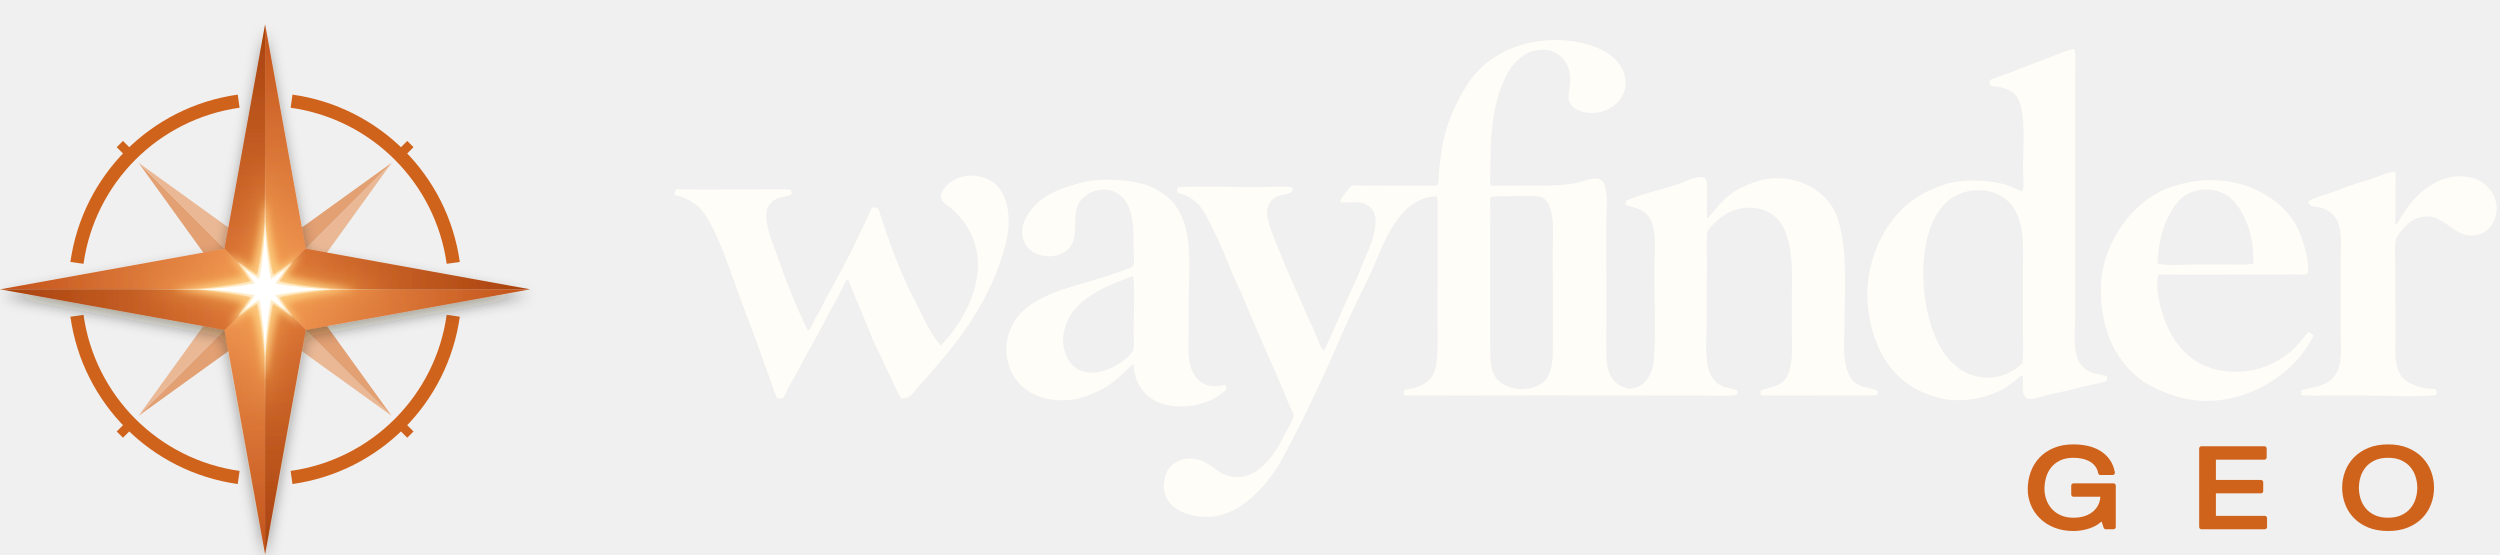
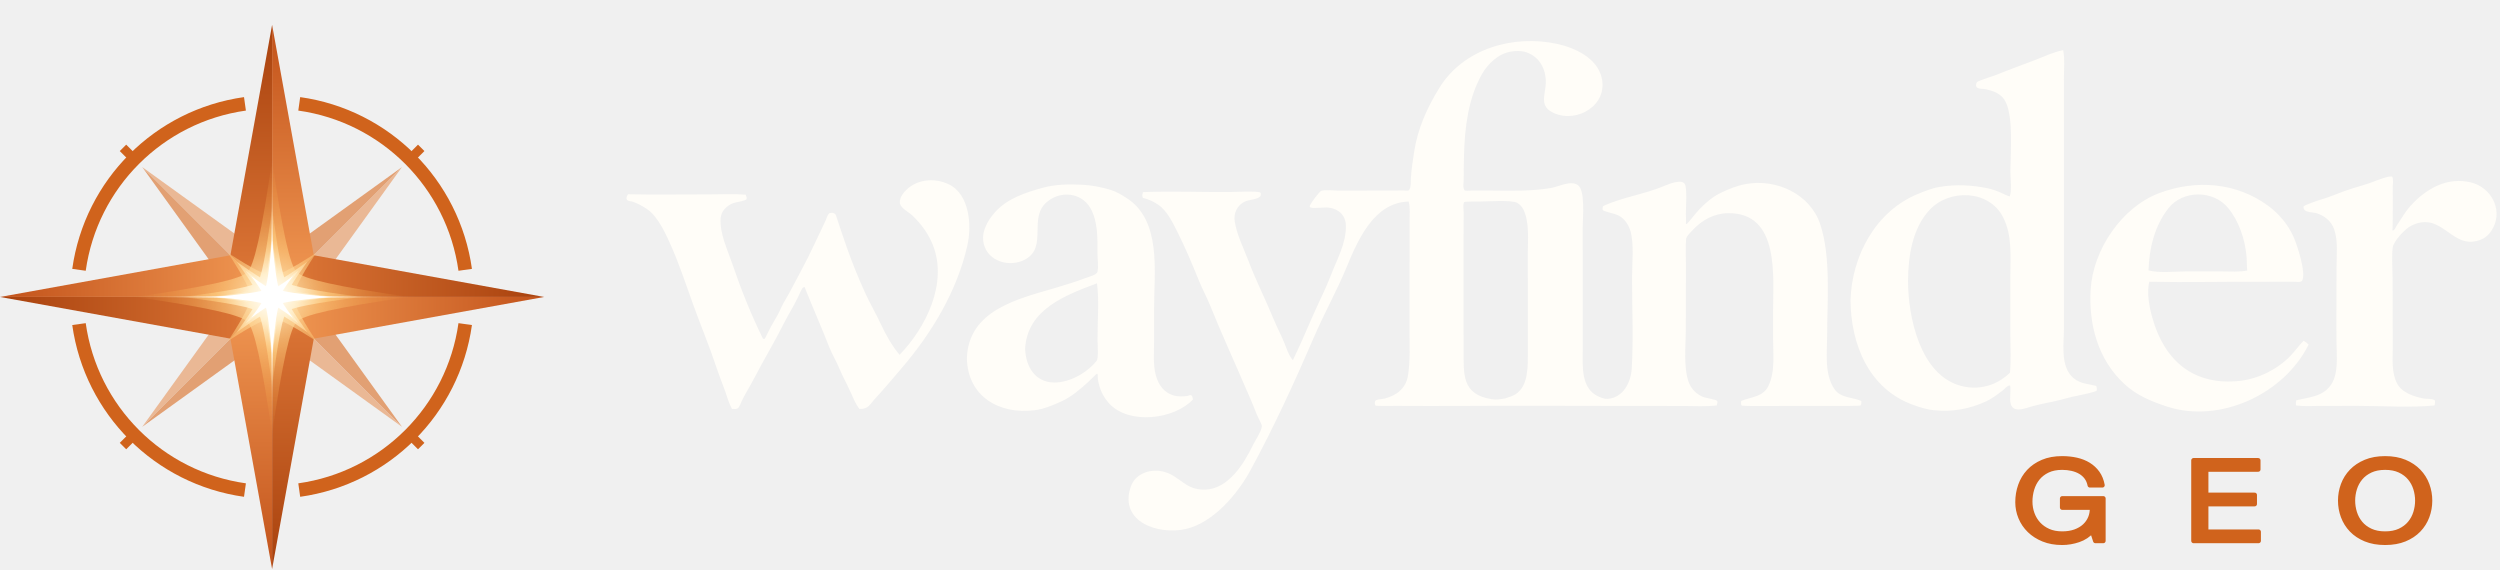
- <svg xmlns="http://www.w3.org/2000/svg" viewBox="0 0 1556.00 345.05" width="1556.0" height="345.1" role="img" aria-label="WayfinderGEO">
+ <svg xmlns="http://www.w3.org/2000/svg" viewBox="0 0 1516.00 345.05" width="1516.0" height="345.1" role="img" aria-label="WayfinderGEO">
  <g transform="translate(0 15.05) scale(0.6875) translate(-16 -16)">
    <defs>
      <linearGradient id="wfmL0" gradientUnits="userSpaceOnUse" x1="256" y1="256" x2="256" y2="16">
        <stop offset="0" stop-color="#F29A55" />
        <stop offset="1" stop-color="#C2521A" />
      </linearGradient>
      <linearGradient id="wfmD0" gradientUnits="userSpaceOnUse" x1="256" y1="256" x2="256" y2="16">
        <stop offset="0" stop-color="#E07A3A" />
        <stop offset="1" stop-color="#A8410D" />
      </linearGradient>
      <linearGradient id="wfmL90" gradientUnits="userSpaceOnUse" x1="256" y1="256" x2="496" y2="256">
        <stop offset="0" stop-color="#F29A55" />
        <stop offset="1" stop-color="#C2521A" />
      </linearGradient>
      <linearGradient id="wfmD90" gradientUnits="userSpaceOnUse" x1="256" y1="256" x2="496" y2="256">
        <stop offset="0" stop-color="#E07A3A" />
        <stop offset="1" stop-color="#A8410D" />
      </linearGradient>
      <linearGradient id="wfmL180" gradientUnits="userSpaceOnUse" x1="256" y1="256" x2="256" y2="496">
        <stop offset="0" stop-color="#F29A55" />
        <stop offset="1" stop-color="#C2521A" />
      </linearGradient>
      <linearGradient id="wfmD180" gradientUnits="userSpaceOnUse" x1="256" y1="256" x2="256" y2="496">
        <stop offset="0" stop-color="#E07A3A" />
        <stop offset="1" stop-color="#A8410D" />
      </linearGradient>
      <linearGradient id="wfmL270" gradientUnits="userSpaceOnUse" x1="256" y1="256" x2="16" y2="256">
        <stop offset="0" stop-color="#F29A55" />
        <stop offset="1" stop-color="#C2521A" />
      </linearGradient>
      <linearGradient id="wfmD270" gradientUnits="userSpaceOnUse" x1="256" y1="256" x2="16" y2="256">
        <stop offset="0" stop-color="#E07A3A" />
        <stop offset="1" stop-color="#A8410D" />
      </linearGradient>
-       <filter id="wfPol" filterUnits="userSpaceOnUse" x="-40" y="-40" width="592" height="592">
-         <feGaussianBlur in="SourceAlpha" stdDeviation="3.5" result="b" />
-         <feSpecularLighting in="b" surfaceScale="5" specularConstant=".9" specularExponent="32" lighting-color="#FFEBD6" result="s">
-           <feDistantLight azimuth="235" elevation="48" />
-         </feSpecularLighting>
-         <feComposite in="s" in2="SourceAlpha" operator="in" result="s2" />
-         <feComposite in="SourceGraphic" in2="s2" operator="arithmetic" k2="1" k3=".45" result="lit" />
-         <feDropShadow in="lit" dx="0" dy="6" stdDeviation="6" flood-color="#1C1408" flood-opacity=".35" />
-       </filter>
    </defs>
    <path fill="none" stroke="#D0631C" stroke-width="12" d="M279.94,85.67 A172,172 0 0 1 426.33,232.06 M426.33,279.94 A172,172 0 0 1 279.94,426.33 M232.06,426.33 A172,172 0 0 1 85.67,279.94 M85.67,232.06 A172,172 0 0 1 232.06,85.67" />
    <line stroke="#D0631C" stroke-width="8" x1="377.62" y1="134.38" x2="387.52" y2="124.48" />
    <line stroke="#D0631C" stroke-width="8" x1="377.62" y1="377.62" x2="387.52" y2="387.52" />
    <line stroke="#D0631C" stroke-width="8" x1="134.38" y1="377.62" x2="124.48" y2="387.52" />
    <line stroke="#D0631C" stroke-width="8" x1="134.38" y1="134.38" x2="124.48" y2="124.48" />
    <polygon fill="#EAB895" points="370.55,141.45 256,256 288,256" />
    <polygon fill="#E2A073" points="370.55,141.45 256,256 256,224" />
    <polygon fill="#EAB895" points="370.55,370.55 256,256 256,288" />
    <polygon fill="#E2A073" points="370.55,370.55 256,256 288,256" />
    <polygon fill="#EAB895" points="141.45,370.55 256,256 224,256" />
    <polygon fill="#E2A073" points="141.45,370.55 256,256 256,288" />
    <polygon fill="#EAB895" points="141.45,141.45 256,256 256,224" />
    <polygon fill="#E2A073" points="141.45,141.45 256,256 224,256" />
-     <g filter="url(#wfPol)">
+     <g>
      <polygon fill="url(#wfmL0)" points="256,16 256,256 292.77,219.23" />
      <polygon fill="url(#wfmD0)" points="256,16 256,256 219.23,219.23" />
      <polygon fill="url(#wfmL90)" points="496,256 256,256 292.77,292.77" />
      <polygon fill="url(#wfmD90)" points="496,256 256,256 292.77,219.23" />
      <polygon fill="url(#wfmL180)" points="256,496 256,256 219.23,292.77" />
      <polygon fill="url(#wfmD180)" points="256,496 256,256 292.77,292.77" />
      <polygon fill="url(#wfmL270)" points="16,256 256,256 219.23,219.23" />
      <polygon fill="url(#wfmD270)" points="16,256 256,256 219.23,292.77" />
    </g>
    <defs>
-       <filter id="sBb1" x="-50%" y="-50%" width="200%" height="200%">
-         <feGaussianBlur stdDeviation="9" />
-       </filter>
-       <filter id="sBb2" x="-50%" y="-50%" width="200%" height="200%">
-         <feGaussianBlur stdDeviation="3.5" />
-       </filter>
-       <filter id="sBb3" x="-50%" y="-50%" width="200%" height="200%">
-         <feGaussianBlur stdDeviation="1" />
-       </filter>
-       <linearGradient id="sBr" gradientUnits="userSpaceOnUse" x1="0" y1="0" x2="130" y2="0">
+       <radialGradient id="scg1" gradientUnits="userSpaceOnUse" cx="0" cy="0" r="121">
+         <stop offset="0" stop-color="#FFF0CF" stop-opacity="0.85" />
+         <stop offset="0.35" stop-color="#FDCB7E" stop-opacity="0.6" />
+         <stop offset="0.75" stop-color="#F3A64E" stop-opacity="0.25" />
+         <stop offset="1" stop-color="#F3A64E" stop-opacity="0" />
+       </radialGradient>
+       <radialGradient id="scg2" gradientUnits="userSpaceOnUse" cx="0" cy="0" r="82.5">
+         <stop offset="0" stop-color="#FFFFFF" stop-opacity="1" />
+         <stop offset="0.25" stop-color="#FFF0CF" stop-opacity="1" />
+         <stop offset="0.6" stop-color="#FDCB7E" stop-opacity="0.7" />
+         <stop offset="1" stop-color="#FDCB7E" stop-opacity="0" />
+       </radialGradient>
+       <radialGradient id="scg3" gradientUnits="userSpaceOnUse" cx="0" cy="0" r="60.5">
+         <stop offset="0" stop-color="#FFFFFF" stop-opacity="1" />
+         <stop offset="0.35" stop-color="#FFF0CF" stop-opacity="0.95" />
+         <stop offset="1" stop-color="#FFF0CF" stop-opacity="0" />
+       </radialGradient>
+       <radialGradient id="scg5" gradientUnits="userSpaceOnUse" cx="256" cy="256" r="40">
+         <stop offset="0" stop-color="#FFF0CF" stop-opacity="0.7" />
+         <stop offset="0.5" stop-color="#FDCB7E" stop-opacity="0.25" />
+         <stop offset="1" stop-color="#F3A64E" stop-opacity="0" />
+       </radialGradient>
+       <radialGradient id="scg4" gradientUnits="userSpaceOnUse" cx="256" cy="256" r="12">
+         <stop offset="0" stop-color="#FFFFFF" stop-opacity="1" />
+         <stop offset="0.6" stop-color="#FFFFFF" stop-opacity="0.9" />
+         <stop offset="1" stop-color="#FFFFFF" stop-opacity="0" />
+       </radialGradient>
+       <linearGradient id="scr" gradientUnits="userSpaceOnUse" x1="0" y1="0" x2="130" y2="0">
        <stop offset="0" stop-color="#FFFFFF" />
        <stop offset=".3" stop-color="#FFFDF8" stop-opacity=".85" />
        <stop offset=".7" stop-color="#FFF0CF" stop-opacity=".3" />
        <stop offset="1" stop-color="#FFF0CF" stop-opacity="0" />
      </linearGradient>
    </defs>
-     <g fill="#F3A64E" opacity=".5" filter="url(#sBb1)">
-       <path transform="translate(256 256) rotate(0)" d="M0 -115.5 Q13.2 -27.06 22 -22 Q27.06 -13.2 115.5 0 Q27.06 13.2 22 22 Q13.2 27.06 0 115.5 Q-13.2 27.06 -22 22 Q-27.06 13.2 -115.5 0 Q-27.06 -13.2 -22 -22 Q-13.2 -27.06 0 -115.5Z" />
-     </g>
-     <g fill="#FDCB7E" opacity=".9" filter="url(#sBb2)">
-       <path transform="translate(256 256) rotate(0)" d="M0 -82.5 Q9 -18.9 15 -15 Q18.9 -9 82.5 0 Q18.9 9 15 15 Q9 18.9 0 82.5 Q-9 18.9 -15 15 Q-18.9 9 -82.5 0 Q-18.9 -9 -15 -15 Q-9 -18.9 0 -82.5Z" />
-       <path transform="translate(256 256) rotate(45)" d="M0 -46.2 Q6 -11.544 10 -10 Q11.544 -6 46.2 0 Q11.544 6 10 10 Q6 11.544 0 46.2 Q-6 11.544 -10 10 Q-11.544 6 -46.2 0 Q-11.544 -6 -10 -10 Q-6 -11.544 0 -46.2Z" />
-     </g>
-     <g fill="#FFF0CF" opacity=".95" filter="url(#sBb3)">
-       <path transform="translate(256 256) rotate(0)" d="M0 -60.5 Q5.4 -12.66 9 -9 Q12.66 -5.4 60.5 0 Q12.66 5.4 9 9 Q5.4 12.66 0 60.5 Q-5.4 12.66 -9 9 Q-12.66 5.4 -60.5 0 Q-12.66 -5.4 -9 -9 Q-5.4 -12.66 0 -60.5Z" />
-       <path transform="translate(256 256) rotate(45)" d="M0 -35.2 Q4.2 -8.424 7 -7 Q8.424 -4.2 35.2 0 Q8.424 4.2 7 7 Q4.2 8.424 0 35.2 Q-4.2 8.424 -7 7 Q-8.424 4.2 -35.2 0 Q-8.424 -4.2 -7 -7 Q-4.2 -8.424 0 -35.2Z" />
-     </g>
-     <path transform="translate(256 256) rotate(0)" d="M0 -1.8 Q28.6 -0.504 130 0 Q28.6 0.504 0 1.8Z" fill="url(#sBr)" />
-     <path transform="translate(256 256) rotate(90)" d="M0 -1.8 Q28.6 -0.504 130 0 Q28.6 0.504 0 1.8Z" fill="url(#sBr)" />
-     <path transform="translate(256 256) rotate(180)" d="M0 -1.8 Q28.6 -0.504 130 0 Q28.6 0.504 0 1.8Z" fill="url(#sBr)" />
-     <path transform="translate(256 256) rotate(270)" d="M0 -1.8 Q28.6 -0.504 130 0 Q28.6 0.504 0 1.8Z" fill="url(#sBr)" />
+     <circle cx="256" cy="256" r="40" fill="url(#scg5)" />
+     <path transform="translate(256 256) rotate(0)" d="M0 -121 Q13.2 -27.72 22 -22 Q27.72 -13.2 121 0 Q27.72 13.2 22 22 Q13.2 27.72 0 121 Q-13.2 27.72 -22 22 Q-27.72 13.2 -121 0 Q-27.72 -13.2 -22 -22 Q-13.2 -27.72 0 -121Z" fill="url(#scg1)" />
+     <path transform="translate(256 256) rotate(45)" d="M0 -55 Q8.4 -15 14 -14 Q15 -8.4 55 0 Q15 8.4 14 14 Q8.4 15 0 55 Q-8.4 15 -14 14 Q-15 8.4 -55 0 Q-15 -8.4 -14 -14 Q-8.4 -15 0 -55Z" fill="url(#scg1)" />
+     <path transform="translate(256 256) rotate(0)" d="M0 -79.2 Q7.8 -17.304 13 -13 Q17.304 -7.8 79.2 0 Q17.304 7.8 13 13 Q7.8 17.304 0 79.2 Q-7.8 17.304 -13 13 Q-17.304 7.8 -79.2 0 Q-17.304 -7.8 -13 -13 Q-7.8 -17.304 0 -79.2Z" fill="url(#scg2)" />
+     <path transform="translate(256 256) rotate(45)" d="M0 -44 Q5.4 -10.68 9 -9 Q10.68 -5.4 44 0 Q10.68 5.4 9 9 Q5.4 10.68 0 44 Q-5.4 10.68 -9 9 Q-10.68 5.4 -44 0 Q-10.68 -5.4 -9 -9 Q-5.4 -10.68 0 -44Z" fill="url(#scg2)" />
+     <path transform="translate(256 256) rotate(0)" d="M0 -55 Q4.8 -11.4 8 -8 Q11.4 -4.8 55 0 Q11.4 4.8 8 8 Q4.8 11.4 0 55 Q-4.8 11.4 -8 8 Q-11.4 4.8 -55 0 Q-11.4 -4.8 -8 -8 Q-4.8 -11.4 0 -55Z" fill="url(#scg3)" />
+     <path transform="translate(256 256) rotate(45)" d="M0 -33 Q3.6 -7.56 6 -6 Q7.56 -3.6 33 0 Q7.56 3.6 6 6 Q3.6 7.56 0 33 Q-3.6 7.56 -6 6 Q-7.56 3.6 -33 0 Q-7.56 -3.6 -6 -6 Q-3.6 -7.56 0 -33Z" fill="url(#scg3)" />
+     <path transform="translate(256 256) rotate(0)" d="M0 -1.8 Q28.6 -0.504 130 0 Q28.6 0.504 0 1.8Z" fill="url(#scr)" />
+     <path transform="translate(256 256) rotate(90)" d="M0 -1.8 Q28.6 -0.504 130 0 Q28.6 0.504 0 1.8Z" fill="url(#scr)" />
+     <path transform="translate(256 256) rotate(180)" d="M0 -1.8 Q28.6 -0.504 130 0 Q28.6 0.504 0 1.8Z" fill="url(#scr)" />
+     <path transform="translate(256 256) rotate(270)" d="M0 -1.8 Q28.6 -0.504 130 0 Q28.6 0.504 0 1.8Z" fill="url(#scr)" />
    <g fill="#FFFFFF">
      <path transform="translate(256 256) rotate(0)" d="M0 -50 Q3.9 -9.9 6.5 -6.5 Q9.9 -3.9 50 0 Q9.9 3.9 6.5 6.5 Q3.9 9.9 0 50 Q-3.9 9.9 -6.5 6.5 Q-9.9 3.9 -50 0 Q-9.9 -3.9 -6.5 -6.5 Q-3.9 -9.9 0 -50Z" />
      <path transform="translate(256 256) rotate(45)" d="M0 -26 Q3 -6.12 5 -5 Q6.12 -3 26 0 Q6.12 3 5 5 Q3 6.12 0 26 Q-3 6.12 -5 5 Q-6.12 3 -26 0 Q-6.12 -3 -5 -5 Q-3 -6.12 0 -26Z" />
    </g>
-     <circle cx="256" cy="256" r="7" fill="#FFFFFF" filter="url(#sBb3)" />
+     <circle cx="256" cy="256" r="12" fill="url(#scg4)" />
  </g>
-   <g transform="translate(420 0)">
+   <g transform="translate(380 0)">
    <path fill="#FFFDF8" fill-rule="evenodd" transform="translate(0 24.8) scale(0.9)" d="M526.895,108.209C528.027,112.272 527.491,117.156 527.515,121.594C527.561,130.260 527.531,138.928 527.516,147.594C527.490,163.261 527.493,178.927 527.469,194.594C527.453,204.887 528.094,215.413 526.412,225.594C524.992,234.189 518.830,238.777 510.895,240.912C509.045,241.410 506.652,241.284 504.895,242.068C503.873,242.525 504.015,244.758 504.416,245.594C504.687,246.159 516.161,245.884 517.895,245.888C531.560,245.915 545.229,246.025 558.895,245.938C597.889,245.692 636.897,245.901 675.895,245.938C687.895,245.950 699.894,245.899 711.895,245.953C719.343,245.987 727.197,246.435 734.493,245.594C734.572,244.750 735.287,243.493 734.773,242.594C734.232,241.649 727.397,240.590 725.895,240.077C721.089,238.436 717.107,234.379 715.467,229.594C712.001,219.481 713.607,205.256 713.647,194.594C713.701,180.261 713.630,165.927 713.735,151.594C713.779,145.626 713.353,139.548 713.814,133.594C713.974,131.521 716.811,129.039 718.130,127.594C724.317,120.816 732.530,116.239 741.895,116.059C777.168,115.380 772.425,158.975 772.425,182.594C772.425,188.261 772.436,193.927 772.420,199.594C772.390,210.295 774.102,222.731 769.226,232.594C765.552,240.024 757.383,239.858 750.912,242.594C750.904,243.416 750.636,244.844 751.179,245.594C751.548,246.103 764.210,245.961 765.895,245.964C782.228,245.992 798.562,245.858 814.895,245.918C816.678,245.925 831.084,246.000 831.384,245.594C832.026,244.728 831.880,243.606 831.926,242.594C826.054,240.002 817.943,240.686 813.793,234.594C806.853,224.406 808.865,210.345 808.865,198.594C808.865,175.162 811.522,145.679 804.232,123.594C797.434,103.001 774.411,92.594 753.895,96.452C747.805,97.597 742.423,99.822 736.895,102.499C730.166,105.757 723.872,111.863 719.178,117.594C718.461,118.469 714.495,123.675 713.895,123.427C713.478,123.256 713.788,121.726 713.791,121.594C713.828,119.939 713.705,118.253 713.687,116.594C713.644,112.492 714.584,99.612 713.086,96.594C711.182,92.757 702.243,96.346 699.346,97.594C686.301,103.215 670.688,105.301 657.895,111.291C657.803,112.065 657.131,113.298 657.895,114.111C658.605,114.866 665.982,116.475 667.895,117.399C672.072,119.417 674.793,123.299 676.197,127.594C678.949,136.013 677.409,150.484 677.409,159.594C677.409,179.846 678.405,200.377 677.219,220.594C676.667,230.007 671.538,240.400 660.895,241.173C658.915,241.317 656.629,240.370 654.869,239.594C642.971,234.350 644.129,219.422 644.177,208.594C644.299,180.928 644.091,153.260 644.154,125.594C644.168,119.345 646.068,100.678 640.895,97.126C635.984,93.754 628.101,98.176 622.895,99.069C609.370,101.388 595.587,100.902 581.895,100.801C577.561,100.769 573.228,100.810 568.895,100.807C568.094,100.807 565.032,101.214 564.534,100.594C563.265,99.019 563.948,95.559 563.962,93.594C564.001,87.925 564.050,82.261 564.205,76.594C564.710,58.138 567.062,38.835 576.149,22.594C580.229,15.302 587.417,8.537 595.895,7.169C598.676,6.720 602.148,6.527 604.895,7.259C614.737,9.879 619.657,18.717 619.299,28.594C619.017,36.382 614.501,44.123 624.895,48.662C640.772,55.597 661.402,43.011 656.910,24.594C653.687,11.375 638.939,4.617 626.895,1.992C597.656,-4.381 564.049,5.018 547.592,31.594C539.428,44.777 532.988,59.078 530.612,74.594C529.700,80.550 528.765,86.576 528.392,92.594C528.249,94.900 528.600,98.741 527.089,100.594C526.697,101.075 523.567,100.718 522.895,100.736C518.895,100.841 514.895,100.802 510.895,100.789C500.561,100.756 490.228,100.827 479.895,100.858C477.359,100.866 469.846,100.060 467.895,101.084C466.450,101.843 461.186,108.977 460.493,110.594C460.199,111.279 459.956,111.905 460.895,112.249C462.974,113.012 470.068,111.961 472.895,112.286C479.707,113.068 484.526,117.499 484.622,124.594C484.783,136.444 478.721,146.910 474.623,157.594C470.829,167.487 465.907,176.905 461.711,186.594C457.573,196.150 453.398,205.759 448.895,215.094C446.223,212.143 444.705,207.381 443.191,203.594C441.023,198.174 438.190,193.017 435.976,187.594C430.628,174.497 424.151,161.848 419.127,148.594C415.760,139.712 411.264,131.082 409.703,121.594C408.767,115.908 411.576,110.388 416.895,108.062C419.594,106.882 427.338,106.693 427.226,103.594C427.209,103.109 427.383,102.496 426.895,102.154C425.177,100.951 409.110,101.779 405.895,101.802C386.590,101.936 367.181,101.080 347.895,101.875C347.623,103.263 347.056,104.086 347.783,105.594C347.955,105.952 348.512,105.919 348.895,106.023C352.121,106.907 355.098,108.330 357.895,110.164C364.071,114.214 367.854,122.276 371.046,128.594C376.446,139.283 381.146,150.515 385.619,161.594C387.939,167.341 390.986,172.847 393.295,178.594C400.465,196.445 408.536,213.918 416.114,231.594C418.960,238.231 421.987,244.849 424.518,251.594C425.195,253.398 427.974,257.982 427.974,259.594C427.974,262.570 423.266,269.645 421.841,272.594C415.851,284.997 405.348,301.842 389.895,302.310C376.506,302.716 373.381,293.853 362.895,290.541C353.978,287.724 342.770,290.915 339.569,300.594C331.715,324.344 358.628,333.040 376.895,328.809C395.163,324.577 411.495,305.467 420.131,289.594C436.172,260.111 450.228,229.422 463.527,198.594C470.159,183.222 478.676,167.999 485.023,152.594C492.633,134.125 503.560,108.811 526.895,108.209Z M824.607,174.594C824.786,204.438 836.998,234.528 866.895,245.241C871.451,246.874 876.009,248.342 880.895,248.836C893.316,250.093 904.681,248.001 915.895,242.888C919.836,241.091 923.412,238.311 926.895,235.732C928.053,234.874 930.329,232.026 931.895,232.129C932.583,232.174 932.329,235.133 932.342,235.594C932.442,239.002 931.356,243.763 933.559,246.594C936.198,249.984 942.619,247.474 945.895,246.506C951.113,244.963 956.582,243.952 961.895,242.825C967.248,241.689 972.499,239.925 977.895,238.967C979.523,238.678 990.185,236.425 990.466,235.594C990.643,235.070 990.644,232.554 989.895,232.367C983.277,230.717 977.766,230.967 972.895,225.169C966.181,217.177 968.423,203.236 968.409,193.594C968.349,151.261 968.392,108.928 968.392,66.594C968.392,52.928 968.465,39.260 968.386,25.594C968.350,19.300 969.113,12.212 967.895,6.246C961.449,7.400 955.020,10.542 948.895,12.896C940.223,16.228 931.478,19.318 922.895,22.855C920.840,23.702 910.772,26.734 909.895,27.752C909.263,28.485 909.039,29.626 909.310,30.594C909.891,32.667 914.191,32.110 915.895,32.537C920.680,33.734 925.395,35.210 928.292,39.594C934.668,49.241 932.410,75.595 932.322,87.594C932.289,91.972 933.415,100.793 931.954,104.594C931.827,104.926 931.233,104.575 930.895,104.465C929.519,104.017 927.999,103.198 926.686,102.594C923.688,101.215 920.134,99.917 916.895,99.255C906.197,97.068 895.751,96.570 884.895,98.307C879.686,99.140 874.724,101.156 869.895,103.149C841.460,114.881 825.553,144.834 824.607,174.594Z M1124.756,245.594C1129.955,246.299 1135.571,245.941 1140.895,245.916C1149.561,245.875 1158.228,245.895 1166.895,245.895C1183.152,245.895 1202.309,247.210 1218.132,245.594C1218.209,244.710 1219.007,242.478 1217.895,241.890C1216.092,240.937 1212.875,241.304 1210.895,240.927C1204.299,239.674 1196.085,237.081 1192.765,230.594C1189.047,223.329 1189.980,214.510 1189.949,206.594C1189.890,191.261 1189.934,175.927 1189.868,160.594C1189.851,156.583 1189.022,140.364 1190.327,137.594C1191.659,134.764 1193.935,131.817 1196.133,129.594C1198.122,127.583 1200.313,125.458 1202.895,124.242C1224.023,114.289 1229.739,142.259 1249.895,133.641C1253.435,132.127 1256.091,128.953 1257.761,125.594C1264.039,112.963 1255.896,98.718 1242.895,95.401C1226.662,91.258 1212.025,99.706 1201.523,111.594C1198.157,115.405 1195.788,119.837 1192.895,123.949C1192.183,124.960 1191.319,127.776 1189.895,127.776C1189.599,127.776 1189.855,125.733 1189.858,125.594C1189.896,123.598 1189.926,121.592 1189.942,119.594C1190.000,112.606 1190.046,105.581 1189.935,98.594C1189.908,96.941 1190.596,92.956 1189.623,91.594C1188.640,90.219 1178.615,94.175 1176.895,94.842C1172.329,96.613 1167.570,97.931 1162.895,99.330C1155.473,101.552 1148.382,105.009 1140.895,107.086C1139.425,107.494 1129.897,110.819 1129.835,111.594C1129.482,115.945 1135.697,115.119 1138.895,116.163C1144.019,117.837 1148.485,121.441 1150.368,126.594C1153.284,134.578 1152.048,144.234 1152.081,152.594C1152.147,169.592 1151.867,186.597 1152.061,203.594C1152.160,212.213 1153.542,224.090 1148.418,231.594C1142.790,239.836 1133.689,239.942 1124.895,242.173C1124.711,243.349 1124.655,244.261 1124.756,245.594Z M70.895,247.896C72.241,247.951 73.511,248.284 74.730,247.594C76.077,246.832 76.899,243.909 77.539,242.594C80.023,237.496 83.141,232.636 85.750,227.594C92.377,214.784 99.878,202.456 106.304,189.594C109.022,184.153 112.368,179.066 114.965,173.594C115.545,172.372 118.010,166.681 118.895,166.153C119.199,165.972 119.648,166.047 119.895,165.792C125.292,179.433 131.281,192.909 136.642,206.594C138.510,211.363 141.337,215.849 143.274,220.594C145.360,225.706 148.118,230.541 150.411,235.594C152.264,239.678 154.083,244.480 156.895,247.957C163.225,248.054 163.791,244.834 167.756,240.594C173.707,234.229 179.221,227.525 184.895,220.937C205.505,197.004 222.714,168.453 229.612,137.594C232.576,124.333 231.134,103.259 216.895,96.532C207.086,91.897 194.665,93.169 187.267,101.594C185.560,103.539 184.087,105.921 184.057,108.594C184.014,112.460 189.932,115.164 192.500,117.594C198.453,123.228 203.348,129.934 206.361,137.594C216.463,163.276 201.700,193.083 183.895,211.485C178.809,205.536 174.462,197.664 171.166,190.594C167.865,183.514 163.851,176.705 160.620,169.594C156.007,159.441 151.834,149.129 148.141,138.594C145.695,131.614 143.339,124.641 141.056,117.594C140.521,115.944 138.461,115.497 136.895,116.000C135.436,116.468 134.788,119.366 134.241,120.594C131.700,126.296 128.791,131.919 126.192,137.594C121.394,148.071 115.543,158.411 110.241,168.594C108.164,172.583 105.485,176.461 103.706,180.594C101.463,185.807 98.076,190.484 95.628,195.594C95.004,196.899 93.178,200.741 92.895,200.778C92.564,200.821 92.165,200.549 91.895,200.745C83.708,184.119 76.945,167.109 70.970,149.594C67.753,140.162 62.695,129.797 63.310,119.594C63.609,114.627 67.452,110.962 71.895,109.245C73.533,108.611 80.148,107.826 80.731,106.594C81.237,105.524 80.357,104.478 80.201,103.594C72.268,102.933 63.938,103.416 55.895,103.395C37.570,103.349 19.212,103.700 0.895,103.318C0.579,104.187 -0.490,105.357 0.000,106.594C0.636,108.200 2.577,107.839 3.895,108.265C7.592,109.461 10.683,111.265 13.895,113.415C21.174,118.288 26.803,130.852 30.187,138.594C35.734,151.281 40.145,164.565 44.814,177.594C49.843,191.629 55.692,205.436 60.373,219.594C62.155,224.985 64.295,230.253 66.226,235.594C67.713,239.709 68.847,244.063 70.895,247.896Z M229.243,213.594C229.625,239.315 250.786,251.853 274.895,248.821C281.291,248.017 287.118,245.481 292.895,242.881C299.466,239.922 305.576,234.709 310.895,229.874C311.643,229.194 316.404,224.274 316.895,224.274C317.610,224.274 317.409,226.266 317.421,226.594C317.494,228.639 317.986,230.635 318.541,232.594C319.785,236.984 322.277,241.286 325.435,244.594C338.915,258.711 368.888,254.977 381.557,241.594C381.288,240.651 381.332,238.751 379.895,238.603C379.202,238.532 378.586,239.121 377.895,239.205C374.885,239.570 371.868,239.758 368.895,238.968C362.267,237.209 358.394,231.916 356.629,225.594C354.587,218.279 355.360,210.096 355.360,202.594C355.360,194.927 355.363,187.261 355.375,179.594C355.410,155.594 360.496,120.986 336.895,105.872C333.425,103.650 329.894,101.466 325.895,100.295C319.666,98.470 313.418,97.206 306.895,96.888C298.381,96.474 289.155,96.555 280.895,98.797C269.282,101.949 256.079,106.183 247.895,115.744C243.009,121.452 238.772,128.716 240.587,136.594C243.415,148.872 258.665,152.923 268.895,147.031C283.673,138.520 270.568,119.382 283.035,108.594C292.087,100.762 306.199,101.895 312.423,112.594C317.668,121.612 317.267,133.500 317.248,143.594C317.241,147.313 318.053,151.971 317.219,155.594C316.765,157.564 311.506,158.907 309.895,159.510C302.955,162.107 296.021,164.293 288.895,166.390C263.660,173.818 230.465,181.285 229.243,213.594Z M1133.272,204.594C1132.174,203.429 1131.318,202.817 1129.895,202.039C1126.672,205.217 1124.094,209.040 1120.895,212.325C1112.091,221.369 1099.426,227.659 1086.895,229.044C1055.740,232.488 1036.024,215.355 1028.006,186.594C1025.916,179.096 1024.076,169.744 1025.895,162.259C1051.879,162.777 1077.904,162.107 1103.895,162.269C1110.227,162.309 1116.562,162.266 1122.895,162.232C1124.077,162.225 1128.208,162.846 1128.903,161.594C1131.797,156.382 1125.481,137.186 1122.943,131.594C1119.294,123.557 1112.991,116.175 1105.895,110.983C1084.515,95.340 1057.520,93.295 1032.895,102.423C1007.310,111.907 987.962,140.822 986.400,167.594C985.029,191.100 991.305,214.451 1008.895,230.931C1017.245,238.755 1027.245,242.884 1037.895,246.354C1073.645,258.000 1116.804,237.839 1133.272,204.594Z M1025.398,154.594C1032.970,156.582 1042.799,155.272 1050.895,155.288C1058.895,155.305 1066.895,155.281 1074.895,155.298C1080.522,155.309 1086.529,155.764 1091.895,154.704C1091.579,151.425 1091.704,147.938 1091.380,144.594C1090.280,133.236 1086.319,121.477 1079.093,112.594C1069.228,100.468 1048.704,100.278 1038.895,112.643C1029.531,124.445 1025.848,139.661 1025.398,154.594Z M863.355,161.594C863.398,185.840 871.390,224.918 898.895,232.376C906.040,234.313 913.000,233.956 919.895,231.401C924.313,229.763 928.628,226.868 932.039,223.594C932.797,215.743 932.329,207.537 932.315,199.594C932.291,185.928 932.311,172.261 932.304,158.594C932.296,144.978 933.740,131.005 927.316,118.594C917.792,100.196 891.119,99.627 877.895,113.814C866.225,126.335 863.495,145.117 863.355,161.594Z M563.885,132.594C563.885,157.592 563.812,182.596 563.910,207.594C563.978,224.815 562.584,238.135 582.895,241.406C586.122,241.925 588.679,241.388 591.895,240.871C594.249,240.064 596.760,239.387 598.895,238.051C607.803,232.475 607.188,218.659 607.228,209.594C607.325,187.596 607.155,165.593 607.169,143.594C607.175,134.171 608.412,122.294 604.228,113.594C603.396,111.864 601.640,109.869 599.895,109.022C595.751,107.010 580.255,108.190 574.895,108.203C573.619,108.207 564.655,108.121 564.327,108.594C563.300,110.074 563.973,113.829 563.966,115.594C563.943,121.261 563.958,126.928 563.885,132.594Z M268.459,207.594C268.707,211.372 269.287,215.115 270.844,218.594C279.914,238.865 306.043,228.957 316.626,215.594C318.113,213.717 317.273,204.393 317.259,201.594C317.200,189.896 318.464,174.418 316.895,163.307C295.571,171.329 269.804,180.855 268.459,207.594Z" />
    <path fill="#D0631C" fill-rule="evenodd" stroke="#D0631C" stroke-width="1.8" stroke-linejoin="round" transform="translate(843.5 278) scale(1.6)" d="M28.233 27.413 29.473 31.213H32.45V15.158H16.92V18.574H28.233Q28.332 20.667 27.588 22.481Q26.843 24.296 25.38 25.641Q23.916 26.986 21.782 27.755Q19.649 28.523 16.87 28.523Q13.893 28.523 11.635 27.52Q9.378 26.517 7.84 24.83Q6.302 23.143 5.508 20.944Q4.714 18.745 4.714 16.354Q4.714 13.92 5.408 11.593Q6.103 9.266 7.567 7.451Q9.031 5.636 11.338 4.526Q13.645 3.416 16.87 3.416Q18.855 3.416 20.616 3.822Q22.378 4.227 23.767 5.039Q25.156 5.85 26.099 7.109Q27.042 8.369 27.389 10.12H32.103Q31.607 7.43 30.242 5.53Q28.878 3.629 26.868 2.391Q24.859 1.153 22.303 0.576Q19.748 0.0 16.87 0.0Q12.653 0.0 9.502 1.345Q6.351 2.69 4.242 4.953Q2.134 7.216 1.067 10.227Q0.0 13.237 0.0 16.567Q0.0 19.556 1.141 22.332Q2.282 25.107 4.466 27.242Q6.649 29.377 9.775 30.637Q12.901 31.897 16.87 31.897Q19.996 31.897 23.072 30.851Q26.149 29.804 28.233 27.413Z M66.687 0.726V31.213H91.297V27.797H71.401V17.251H89.809V13.835H71.401V4.142H91.149V0.726Z M127.022 15.97Q127.022 13.664 127.717 11.422Q128.412 9.18 129.9 7.387Q131.389 5.594 133.721 4.505Q136.053 3.416 139.278 3.416Q142.503 3.416 144.835 4.505Q147.167 5.594 148.656 7.387Q150.145 9.18 150.839 11.422Q151.534 13.664 151.534 15.97Q151.534 18.275 150.839 20.517Q150.145 22.759 148.656 24.552Q147.167 26.346 144.835 27.435Q142.503 28.523 139.278 28.523Q136.053 28.523 133.721 27.435Q131.389 26.346 129.9 24.552Q128.412 22.759 127.717 20.517Q127.022 18.275 127.022 15.97ZM122.309 15.97Q122.309 19.087 123.376 21.969Q124.442 24.851 126.576 27.072Q128.709 29.292 131.885 30.594Q135.061 31.897 139.278 31.897Q143.496 31.897 146.671 30.594Q149.847 29.292 151.98 27.072Q154.114 24.851 155.181 21.969Q156.248 19.087 156.248 15.97Q156.248 12.853 155.181 9.97Q154.114 7.088 151.98 4.868Q149.847 2.647 146.671 1.324Q143.496 0.0 139.278 0.0Q135.061 0.0 131.885 1.324Q128.709 2.647 126.576 4.868Q124.442 7.088 123.376 9.97Q122.309 12.853 122.309 15.97Z" />
  </g>
</svg>
